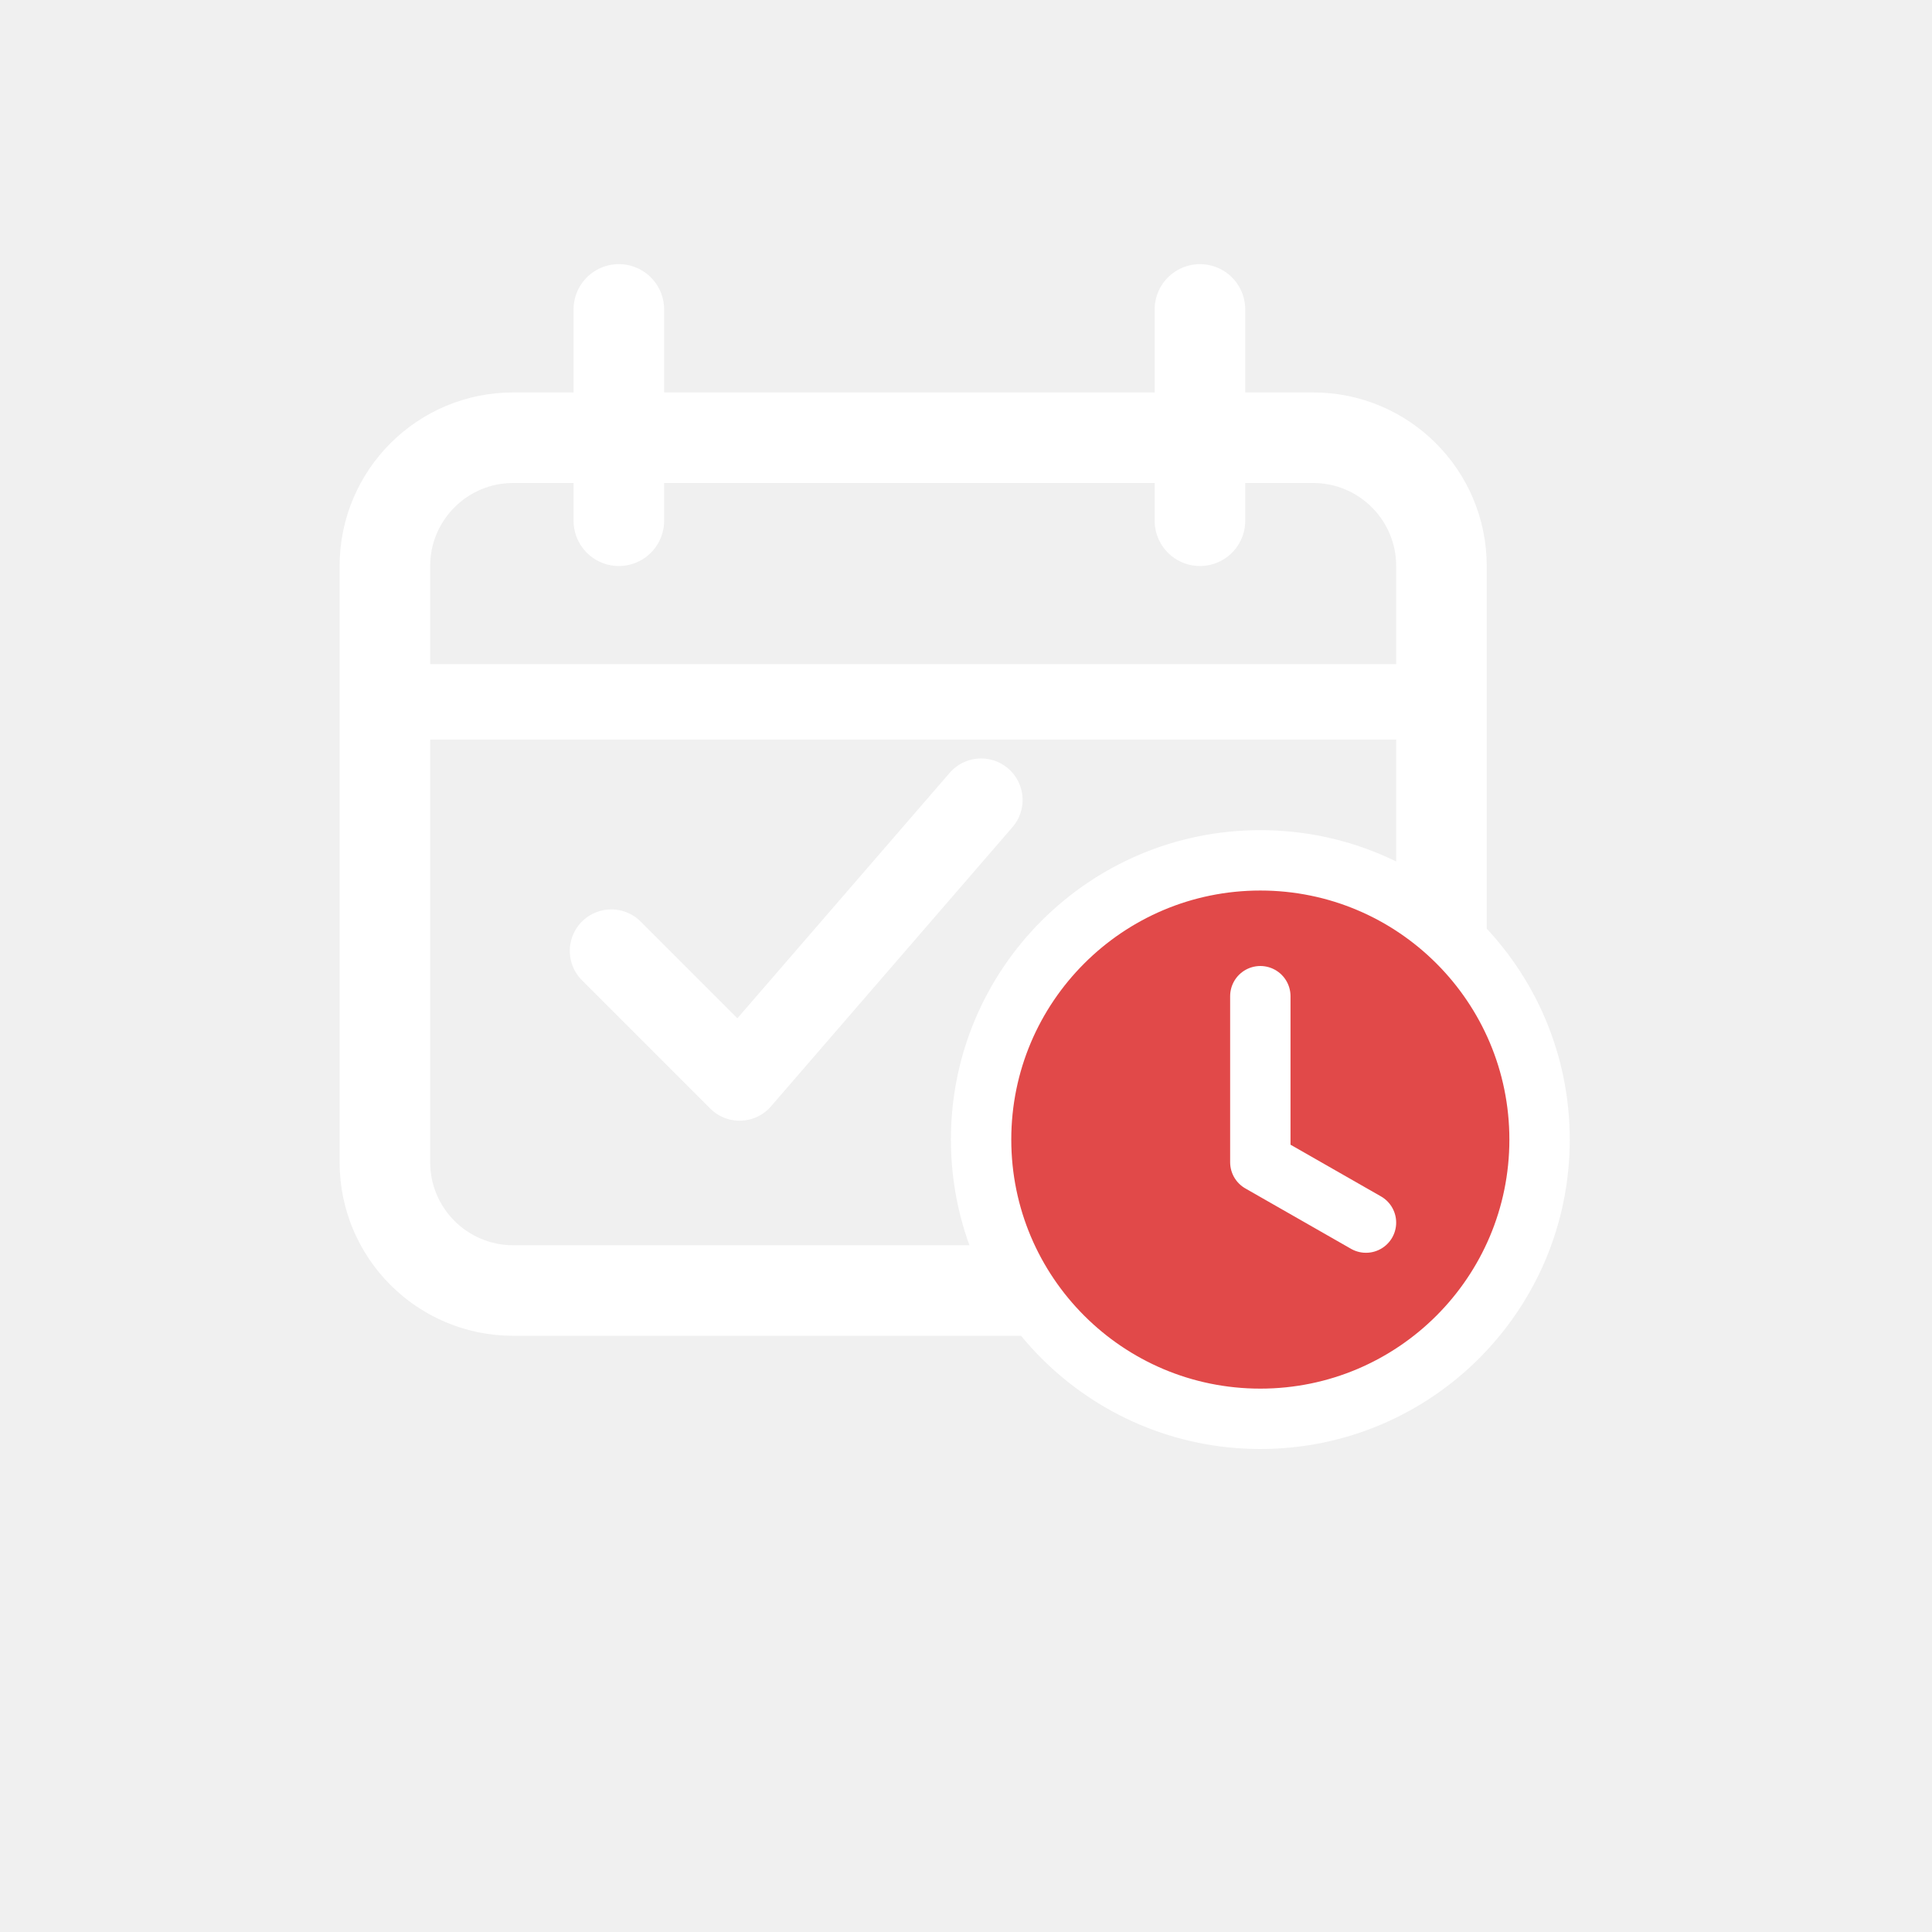
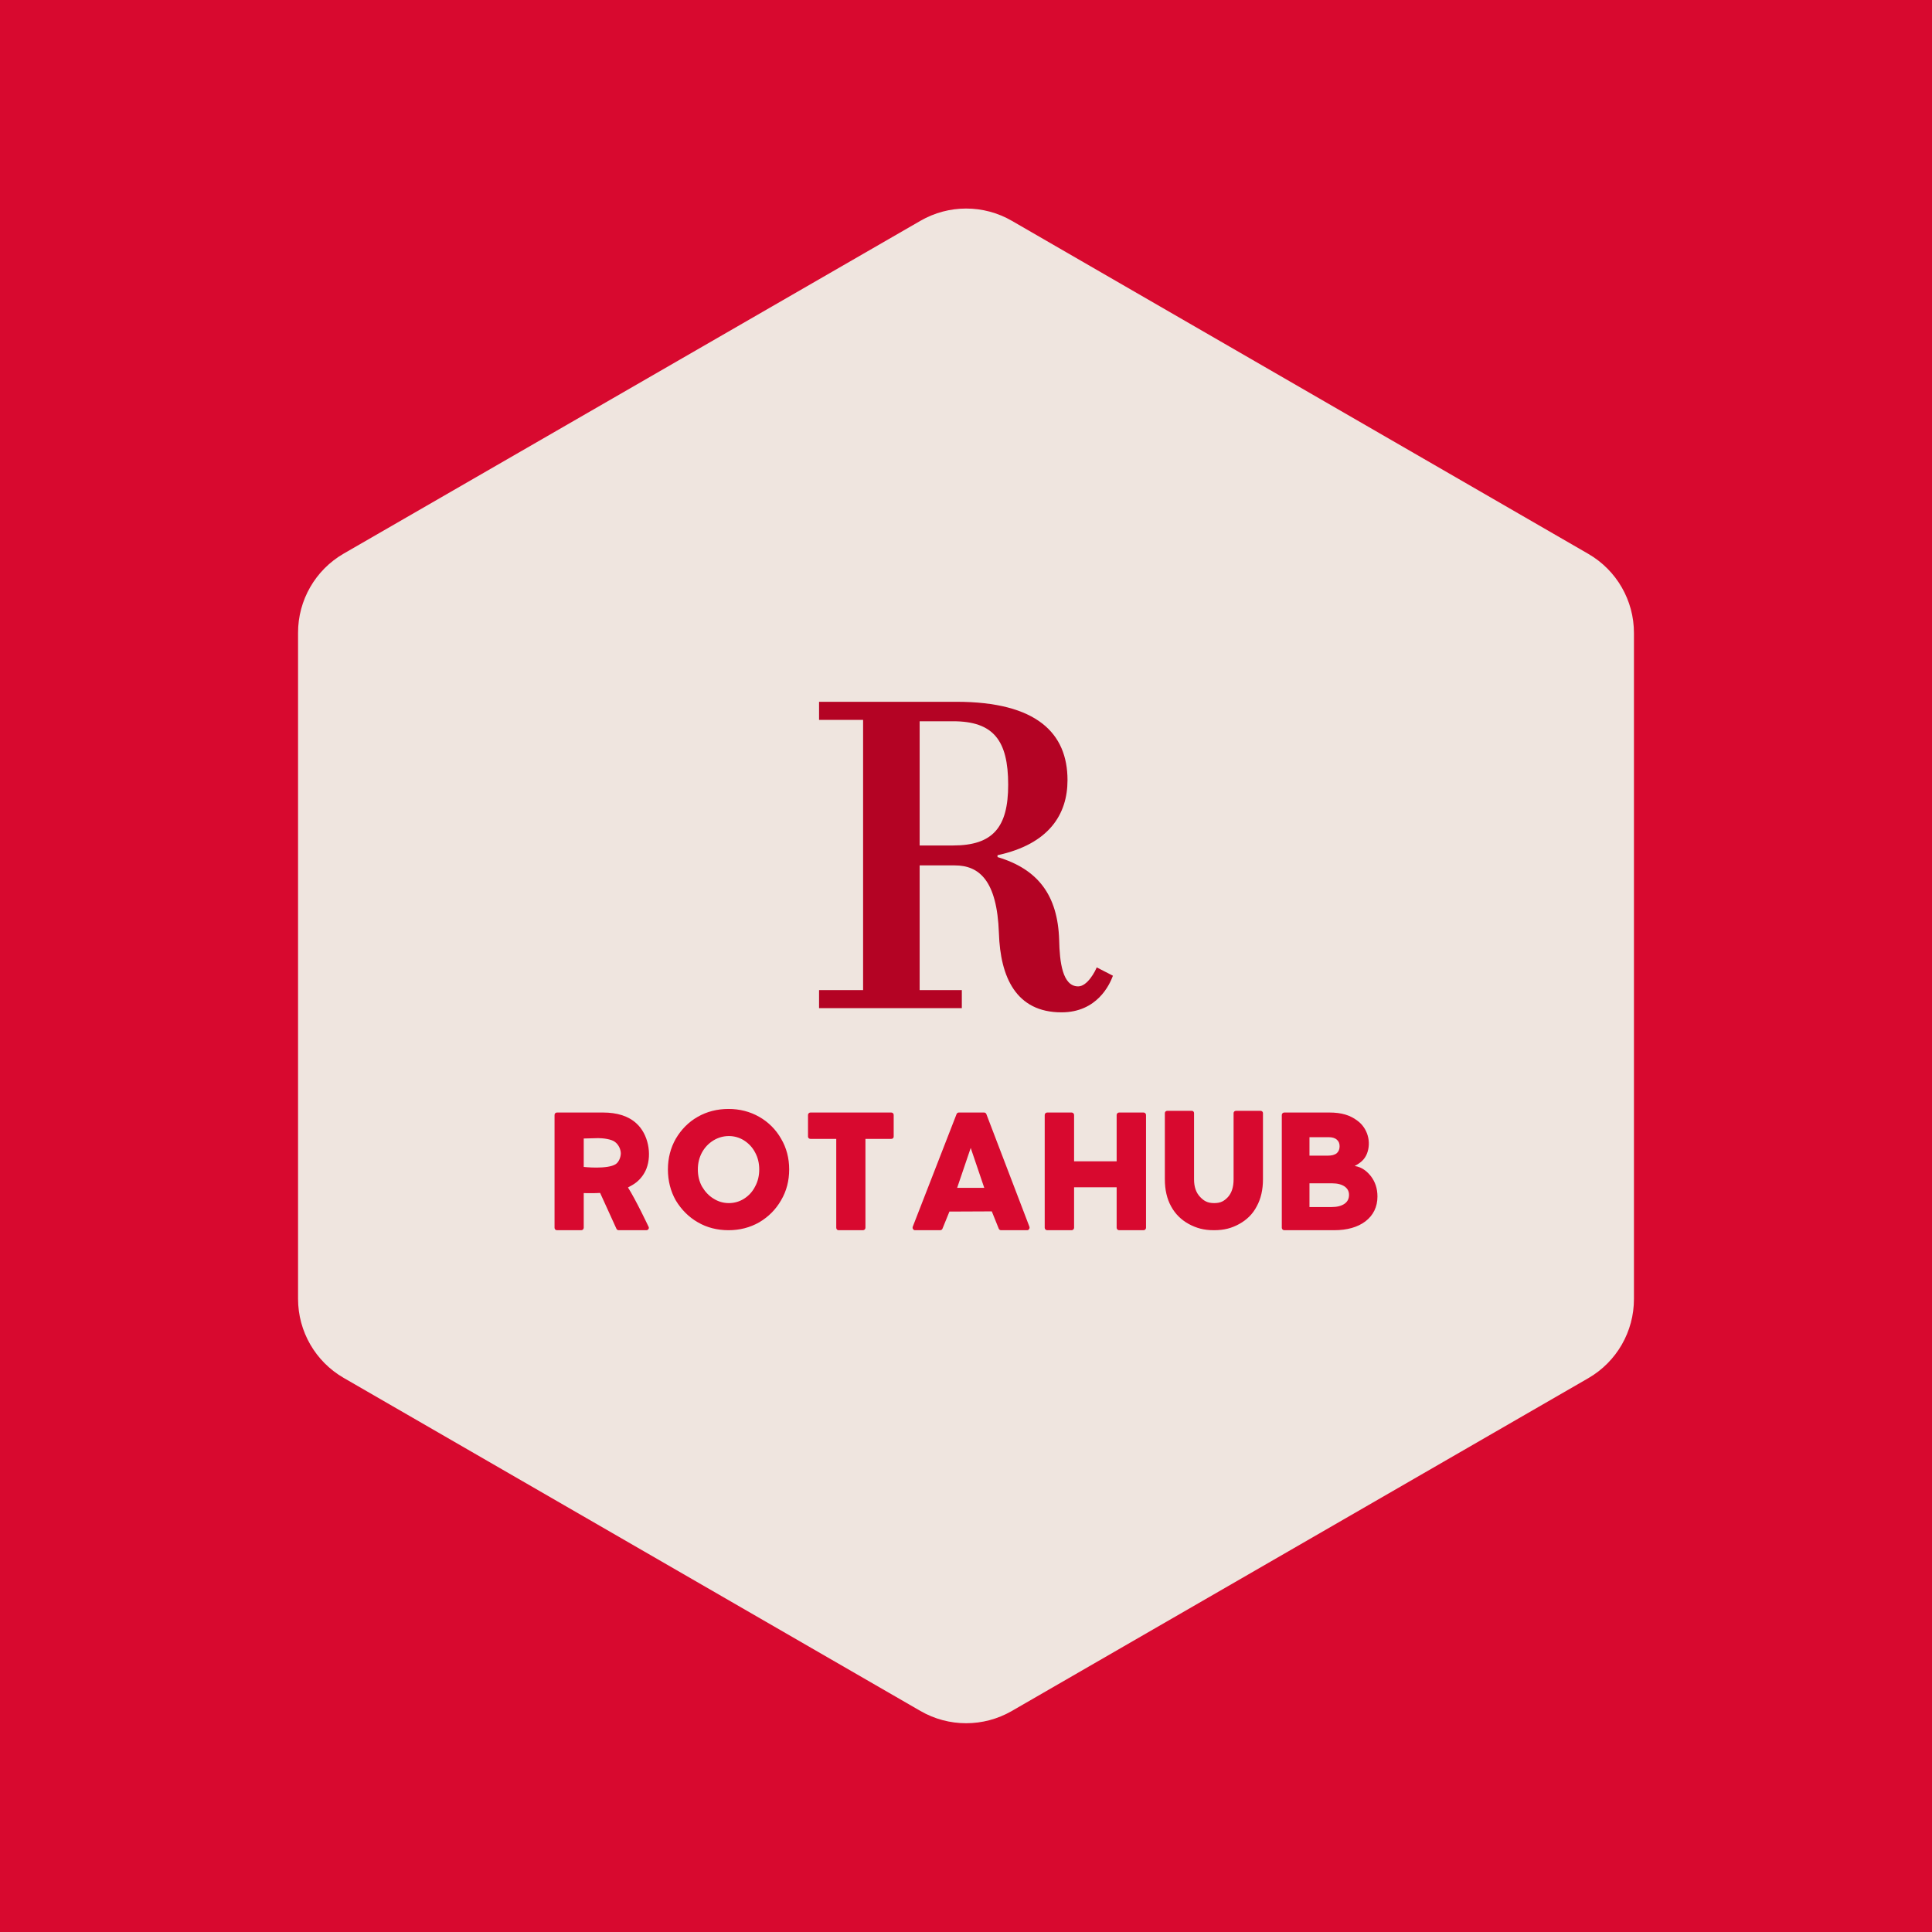
- <svg xmlns="http://www.w3.org/2000/svg" viewBox="0 0 512 512">
-   <rect width="512" height="512" rx="96" fill="none" />
-   <g transform="translate(46 38)">
-     <g fill="none" stroke="#ffffff" stroke-linecap="round" stroke-linejoin="round">
-       <rect x="56" y="78" width="280" height="226" rx="34" stroke-width="24" />
-       <path d="M56 148h280" stroke-width="20" />
-       <path d="M118 44v56M272 44v56" stroke-width="24" />
-       <path d="M116 214l34 34 64-74" stroke-width="22" />
-     </g>
-     <circle cx="288" cy="264" r="74" fill="#e14949" stroke="#ffffff" stroke-width="16" />
-     <path d="M288 226v44l28 16" fill="none" stroke="#ffffff" stroke-width="16" stroke-linecap="round" stroke-linejoin="round" />
+ <svg xmlns="http://www.w3.org/2000/svg" width="400" height="400" viewBox="0 0 400 400">
+   <rect data-name="background" width="100%" height="100%" fill="#d8092f" />
+   <g data-name="container" data="container_num:2" fill="#efe5df" transform="translate(61.70855,43.2) scale(5.576267)">
+     <path d="M23.11 55.78L1.69 43.41A3.39 3.39 0 0 1 0 40.48V15.75a3.39 3.39 0 0 1 1.69-2.94L23.11.45a3.39 3.39 0 0 1 3.39 0l21.41 12.37a3.39 3.39 0 0 1 1.69 2.94v24.72a3.39 3.39 0 0 1-1.69 2.94L26.5 55.78a3.39 3.39 0 0 1-3.39 0z" />
+   </g>
+   <g data-name="monogram" fill="#b40324" data="id:166" transform="translate(166.22,112.765) scale(2.399148)">
+     <path d="M1.4,40l0-1.56l3.8,0l0-23.32l-3.8,0l0-1.56l11.84,0c6.96,0,9.6,2.72,9.6,6.76c0,2.96-1.6,5.52-6.04,6.48l0,0.16c3.48,1.04,5.2,3.28,5.32,7.16c0.04,1.88,0.28,4,1.64,4c0.8,0,1.48-1.32,1.6-1.64l1.4,0.72c-0.28,0.76-1.36,3.16-4.44,3.16c-3.92,0-5.28-3.04-5.4-6.84c-0.16-4.56-1.72-5.84-3.8-5.84l-3.04,0l0,10.76l3.64,0l0,1.56l-12.32,0z M10.08,25.96l2.88,0c3.44,0,4.76-1.56,4.76-5.24c0-3.84-1.28-5.48-4.76-5.48l-2.88,0l0,10.72z" />
+   </g>
+   <g data-name="business_name" fill="#d8092f" data="id:180" transform="translate(112.8631,207.9176) scale(0.9746858)">
+     <path d="M2.52,48c-0.32,0-0.52-0.24-0.52-0.52l0-23.96c0-0.28,0.2-0.52,0.52-0.52l9.76,0c3.04,0,5.44,0.76,7.12,2.32c2.48,2.24,3.32,6.48,2.12,9.6c-0.44,1.12-1.2,2.16-2.16,2.92c-0.56,0.44-1.16,0.76-1.76,1.08c1.72,2.72,4.32,8.24,4.32,8.24c0.04,0.08,0.12,0.2,0.12,0.32c0,0.28-0.24,0.52-0.52,0.52l-5.92,0c-0.16,0-0.36-0.12-0.44-0.28l-3.48-7.64c-1.24,0.08-2.2,0.04-3.48,0.04l0,7.36c0,0.28-0.24,0.52-0.52,0.52l-5.16,0z M8.2,34.56c0,0,5.04,0.56,6.8-0.6c0.68-0.44,1.08-1.52,1.08-2.32c-0.04-0.88-0.48-1.8-1.2-2.36c-0.76-0.64-2.64-0.84-3.6-0.84l-3.08,0.08l0,6.04z M38.96,48c-2.4,0-4.6-0.56-6.52-1.68c-1.96-1.12-3.52-2.72-4.68-4.64c-1.12-1.96-1.68-4.2-1.68-6.6c0-2.36,0.56-4.56,1.68-6.52c1.16-1.96,2.68-3.52,4.64-4.64s4.16-1.68,6.56-1.68c2.36,0,4.56,0.56,6.52,1.68s3.52,2.68,4.64,4.64c1.16,1.96,1.72,4.16,1.72,6.52c0,2.4-0.56,4.6-1.72,6.56c-1.12,1.96-2.68,3.52-4.64,4.68c-1.96,1.12-4.16,1.68-6.52,1.68z M39.04,42.24c1.16,0,2.24-0.32,3.2-0.92c1-0.64,1.8-1.48,2.36-2.6c0.6-1.08,0.88-2.32,0.88-3.64c0-1.28-0.28-2.52-0.88-3.6c-0.56-1.08-1.36-1.92-2.36-2.56c-0.96-0.6-2.04-0.92-3.2-0.92c-1.2,0-2.28,0.32-3.28,0.92c-1.04,0.64-1.84,1.48-2.44,2.56c-0.6,1.12-0.88,2.32-0.88,3.6c0,1.32,0.28,2.56,0.88,3.64c0.64,1.08,1.44,1.96,2.44,2.56c1,0.64,2.08,0.96,3.28,0.96z M62.32,48c-0.28,0-0.48-0.24-0.48-0.52l0-18.88l-5.48,0c-0.28,0-0.52-0.2-0.52-0.48l0-4.6c0-0.28,0.24-0.52,0.52-0.52l17.16,0c0.32,0,0.52,0.24,0.52,0.52l0,4.6c0,0.28-0.2,0.48-0.52,0.48l-5.48,0l0,18.88c0,0.28-0.24,0.52-0.52,0.52l-5.2,0z M78.56,48c-0.16,0-0.32-0.08-0.4-0.24c-0.12-0.12-0.12-0.32-0.08-0.48l9.32-23.96c0.08-0.2,0.28-0.32,0.48-0.32l5.36,0c0.2,0,0.4,0.12,0.48,0.32l9.16,23.96c0.04,0.16,0.04,0.32-0.08,0.48c-0.08,0.16-0.24,0.24-0.4,0.24l-5.56,0c-0.2,0-0.4-0.12-0.48-0.32l-1.48-3.68l-9,0.04l-1.48,3.64c-0.08,0.2-0.28,0.32-0.48,0.32l-5.36,0z M87.52,39l5.76,0l-2.88-8.48z M106.64,48c-0.28,0-0.52-0.24-0.52-0.52l0-23.96c0-0.28,0.24-0.52,0.52-0.52l5.2,0c0.28,0,0.52,0.24,0.52,0.52l0,9.84l9.04,0l0-9.84c0-0.28,0.24-0.52,0.52-0.52l5.2,0c0.28,0,0.52,0.24,0.52,0.52l0,23.96c0,0.28-0.24,0.52-0.52,0.52l-5.2,0c-0.28,0-0.52-0.24-0.52-0.52l0-8.6l-9.04,0l0,8.6c0,0.28-0.24,0.52-0.52,0.52l-5.2,0z M142.08,48c-2.16,0-3.72-0.44-5.36-1.32c-1.6-0.88-2.88-2.12-3.76-3.76c-0.88-1.6-1.32-3.52-1.32-5.72l0-14.08c0-0.28,0.24-0.48,0.52-0.48l5.2,0c0.28,0,0.48,0.2,0.48,0.48l0,14.08c0,1.6,0.44,2.84,1.28,3.72s1.6,1.32,3,1.32s2.12-0.44,2.92-1.28c0.8-0.88,1.2-2.16,1.2-3.76l0-14.08c0-0.28,0.24-0.48,0.52-0.48l5.2,0c0.28,0,0.52,0.2,0.52,0.48l0,14.08c0,2.2-0.44,4.12-1.32,5.72c-0.84,1.64-2.12,2.88-3.72,3.76s-3.2,1.32-5.36,1.32z M157,48c-0.28,0-0.52-0.24-0.52-0.52l0-23.96c0-0.28,0.24-0.52,0.52-0.52l9.56,0c2.64,0,4.4,0.56,5.96,1.72c2.16,1.56,3.04,4.52,2.04,7.04c-0.52,1.28-1.4,1.96-2.6,2.6c1.72,0.24,2.8,1.36,3.44,2.16c0.92,1.2,1.4,2.64,1.4,4.32c0,2.2-0.88,4-2.56,5.28c-1.64,1.24-3.88,1.88-6.64,1.88l-10.6,0z M162.36,32.16l3.92,0c0.8,0,1.44-0.16,1.88-0.52c0.4-0.36,0.6-0.84,0.6-1.48c0-0.6-0.2-1.08-0.6-1.4c-0.4-0.36-1-0.52-1.72-0.52l-4.08,0l0,3.92z M162.36,43.08l4.68,0c1.2,0,2.12-0.24,2.8-0.72c0.6-0.44,0.92-1.04,0.92-1.88c0-0.76-0.32-1.32-0.92-1.76c-0.64-0.44-1.52-0.68-2.64-0.68l-4.84,0l0,5.04z" />
  </g>
</svg>
